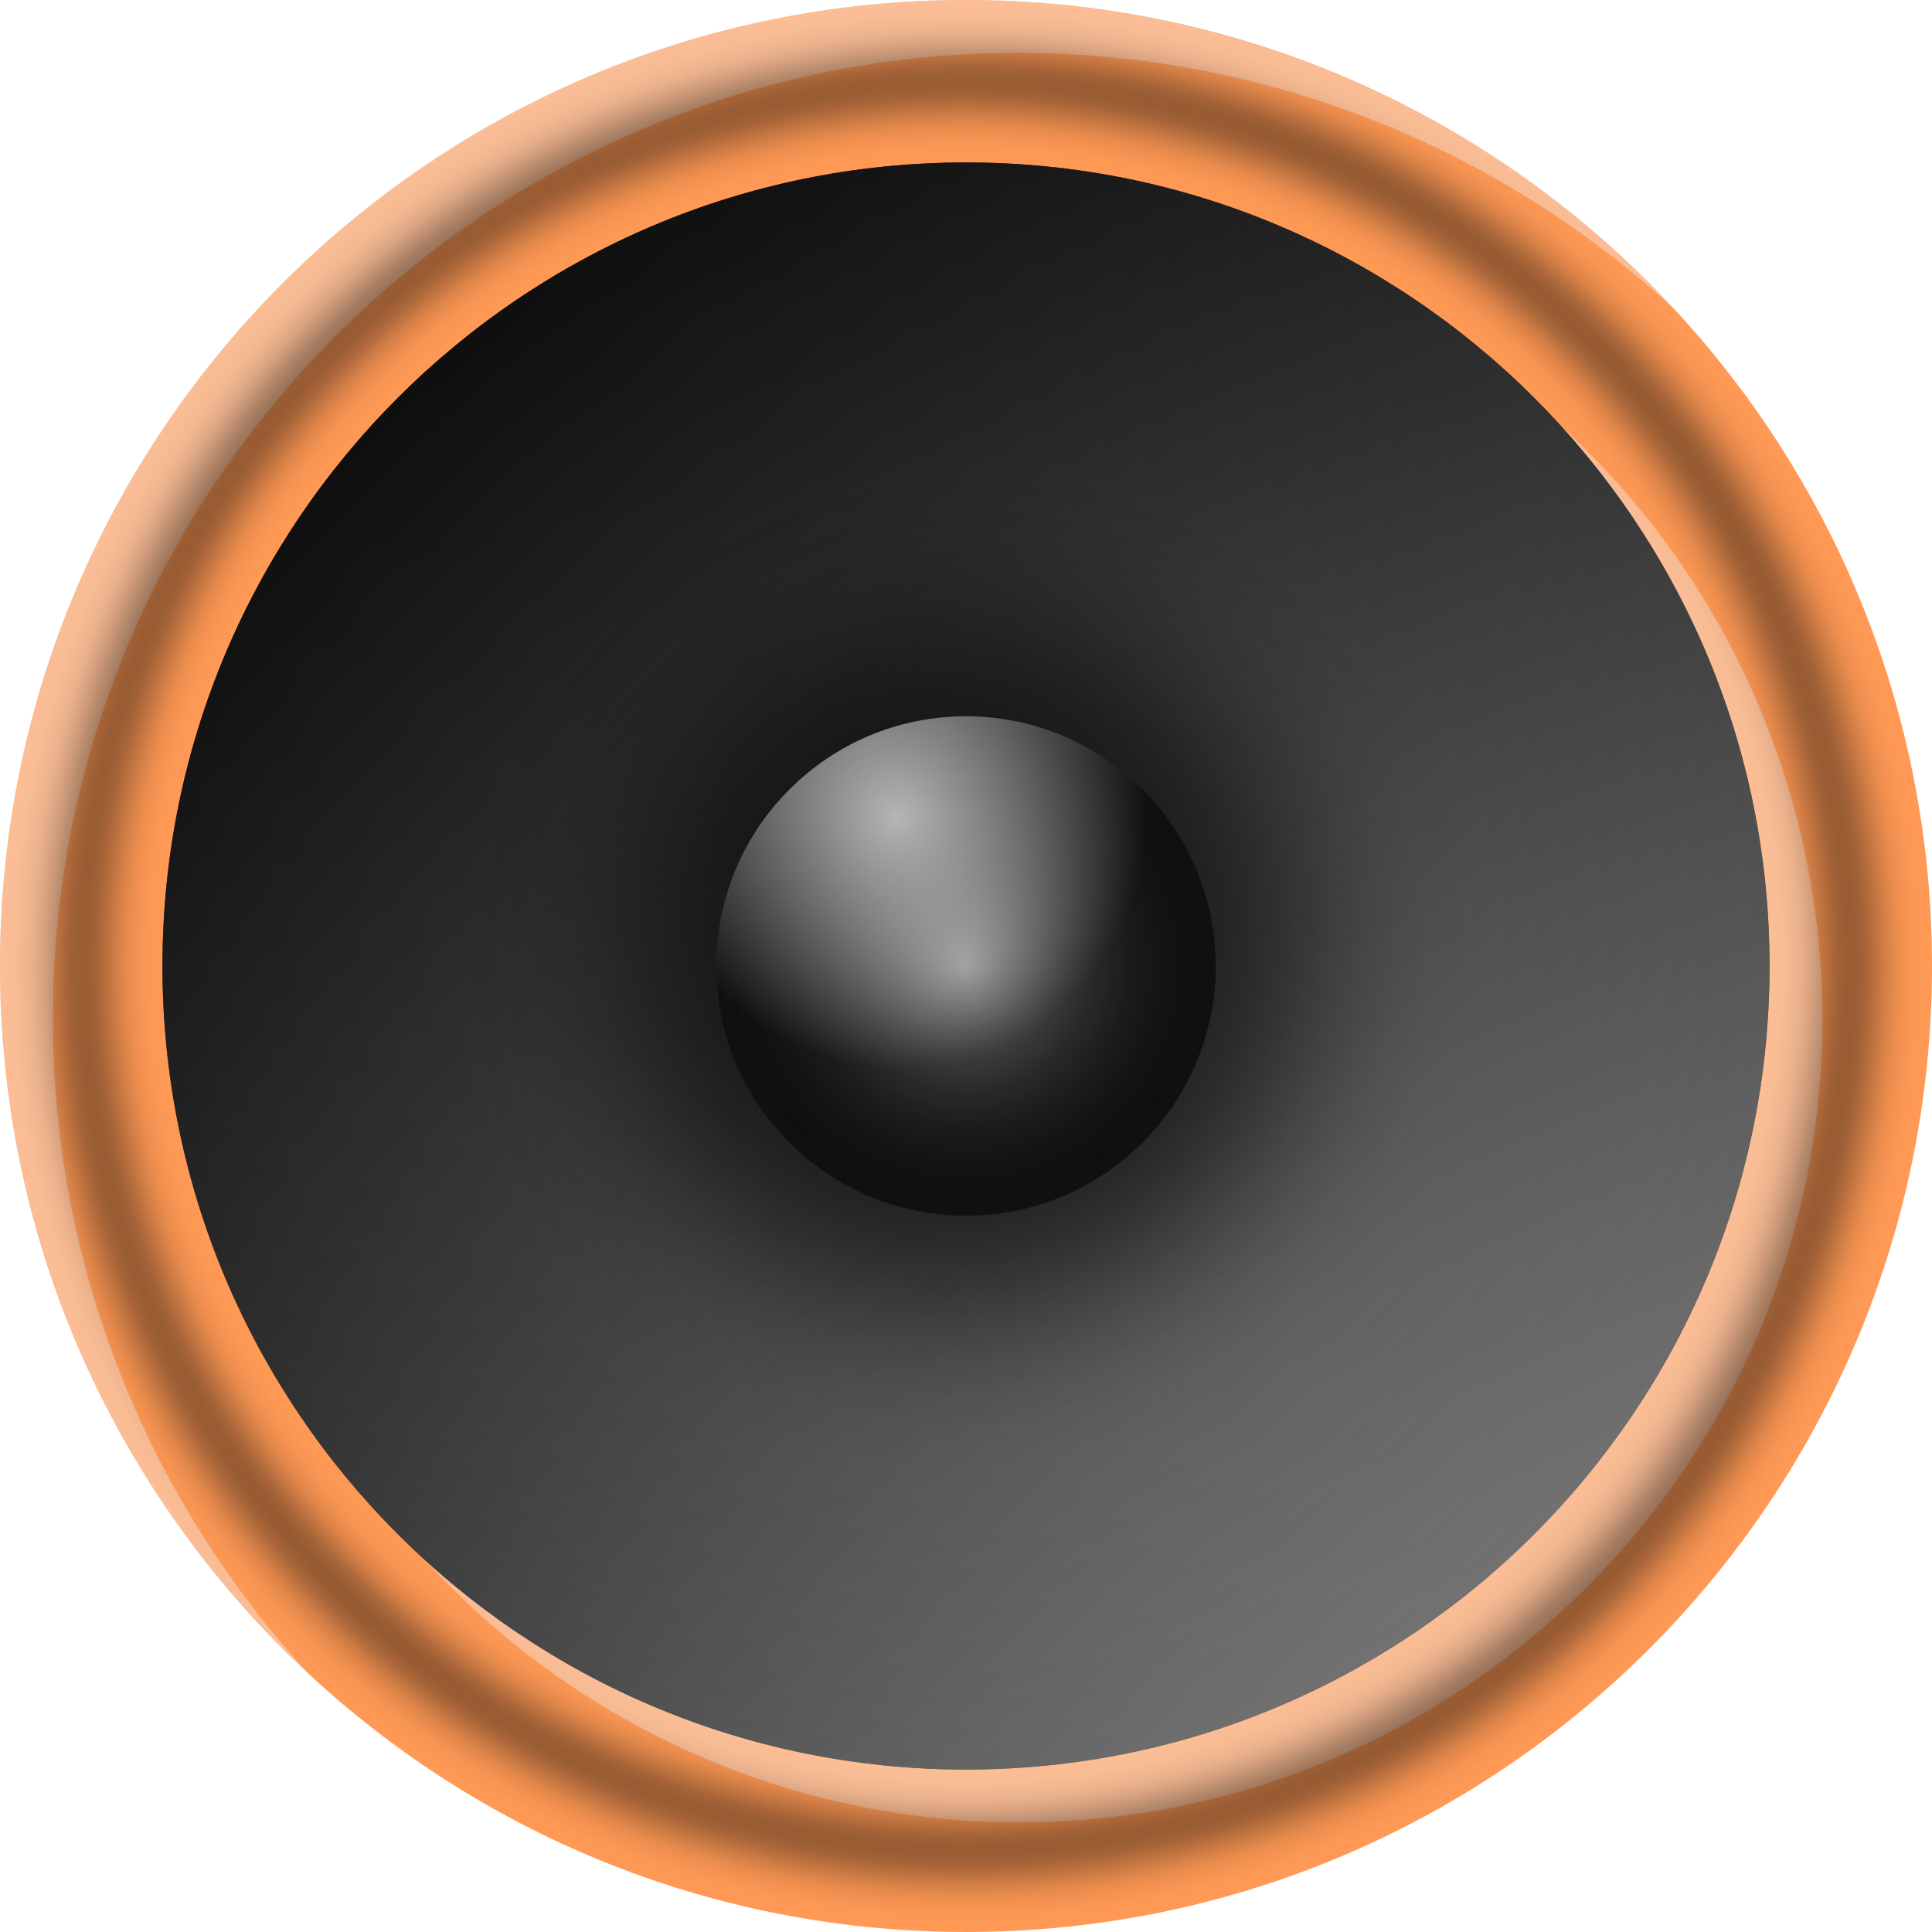
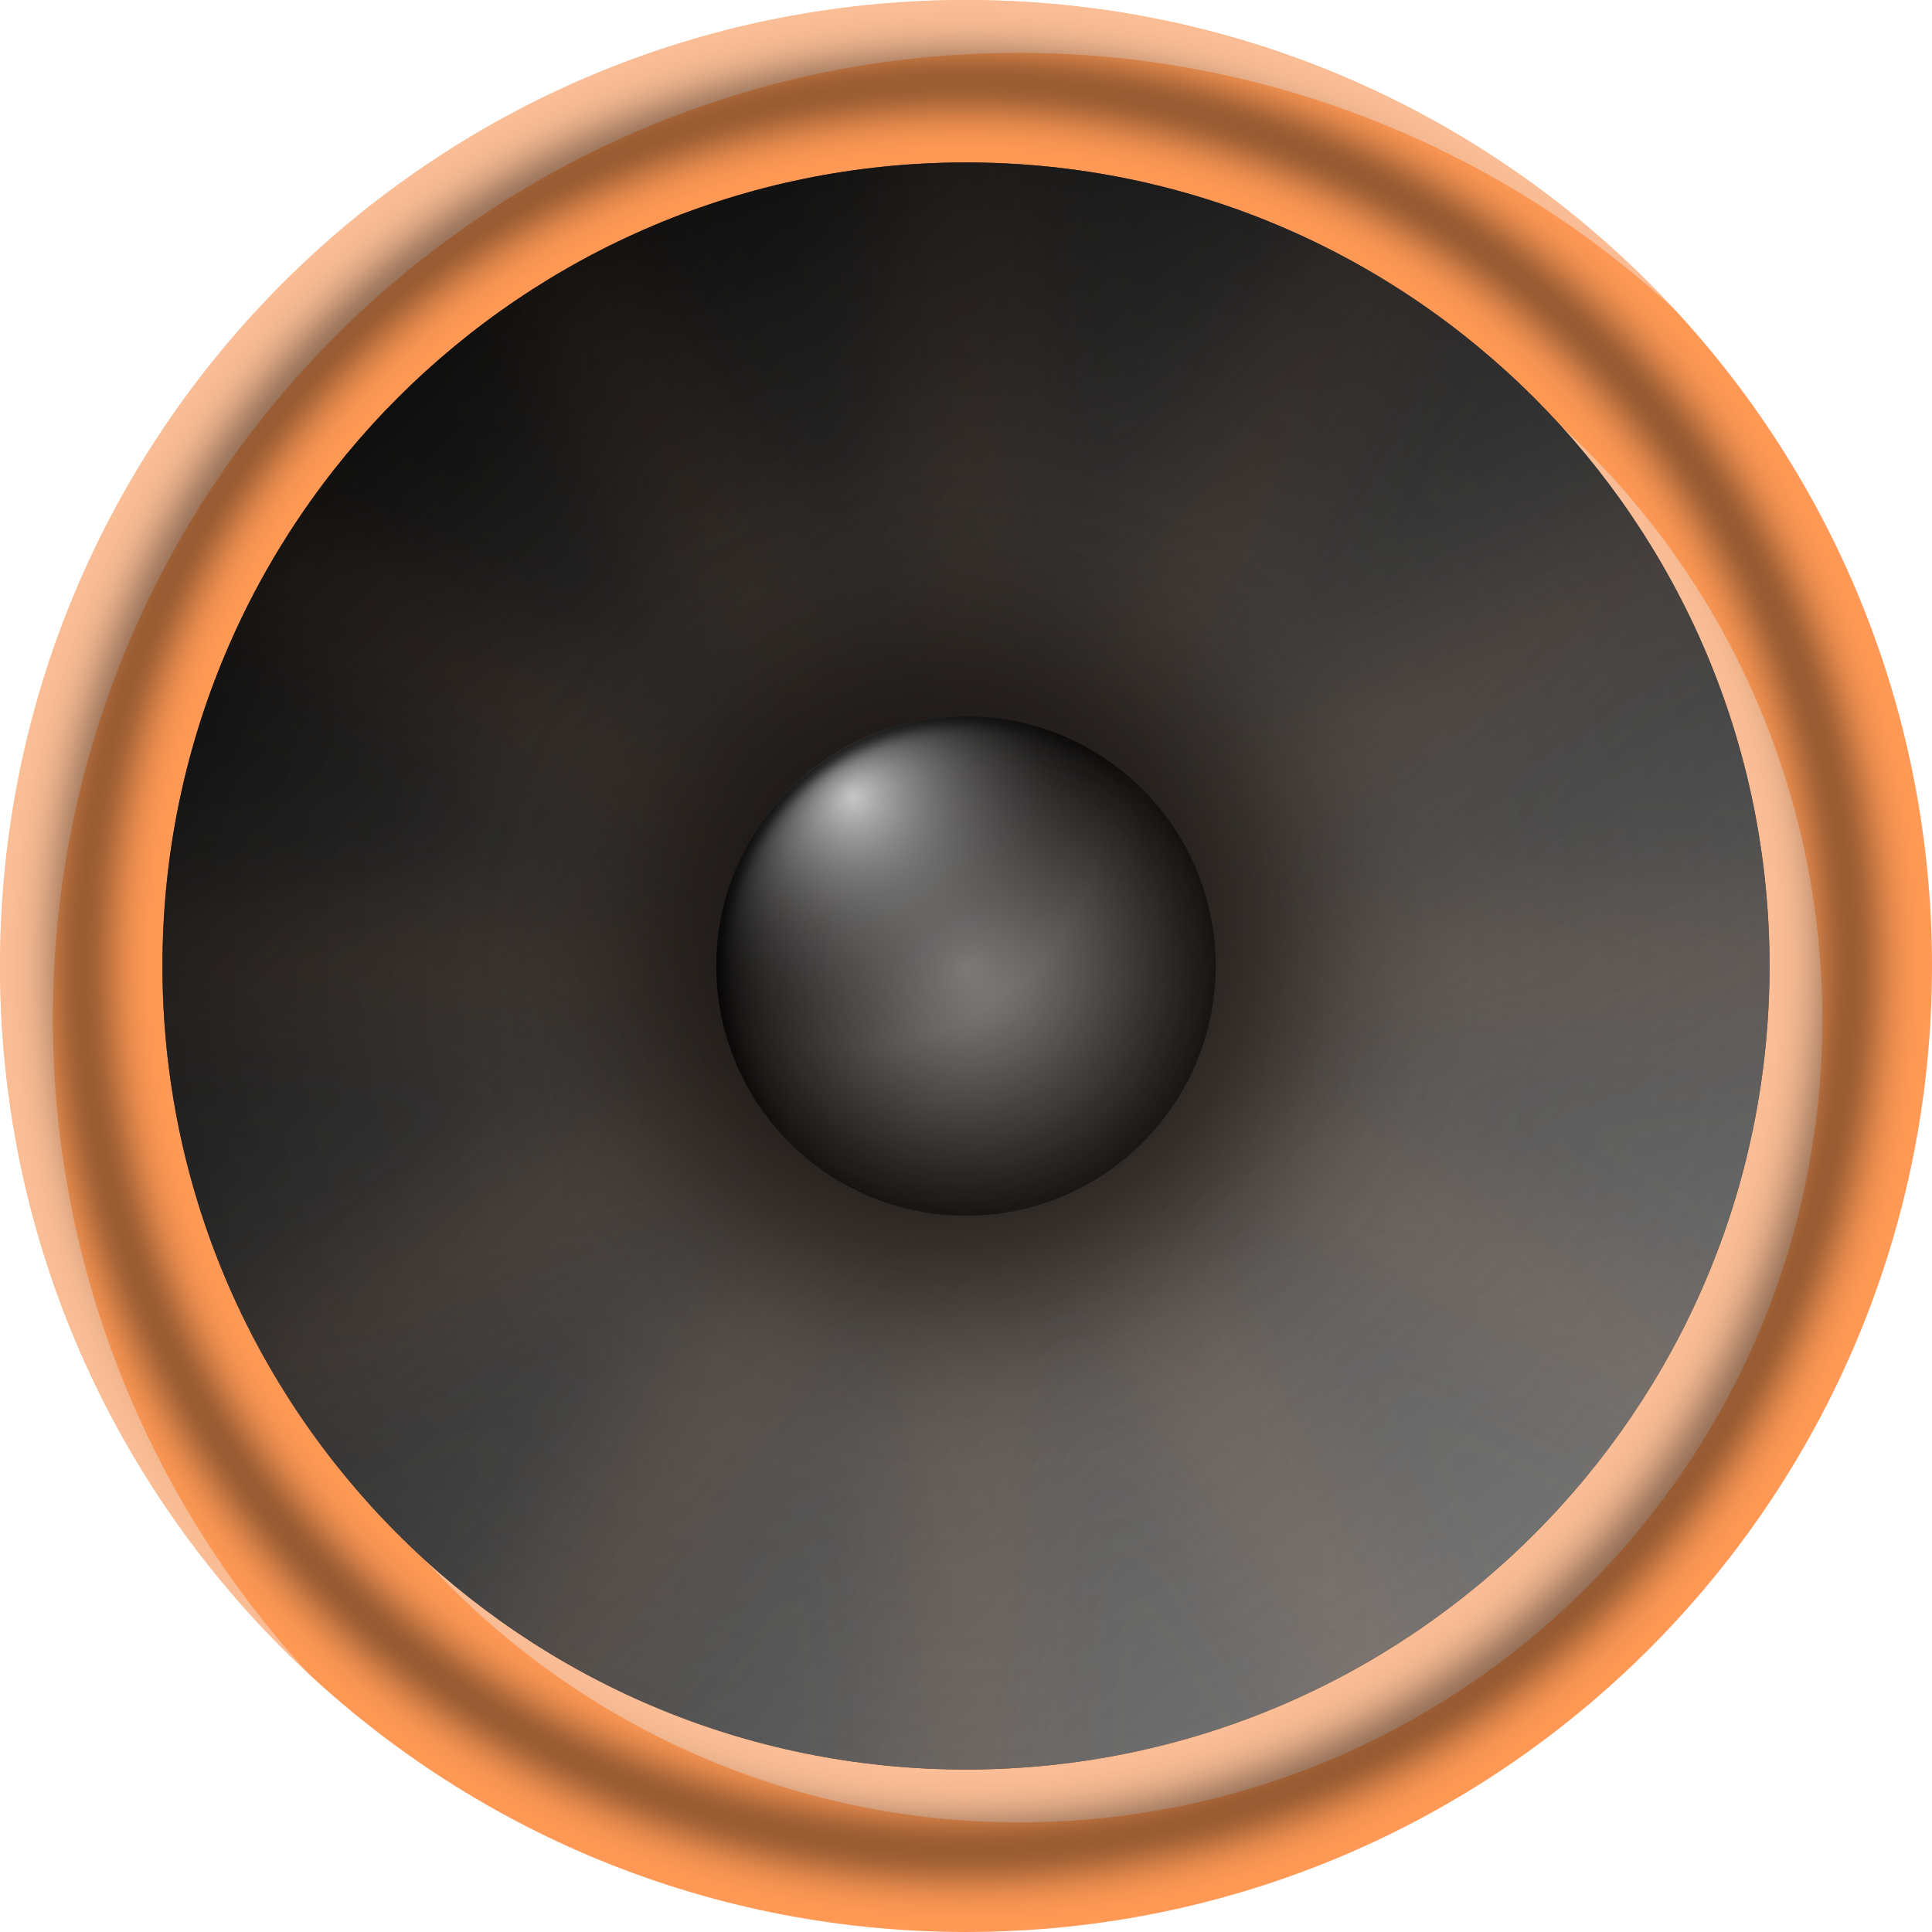
<svg xmlns="http://www.w3.org/2000/svg" xmlns:xlink="http://www.w3.org/1999/xlink" width="512" height="512" viewBox="0 0 135.467 135.467" version="1.1" id="svg5">&gt;
  <defs id="defs2">
+     <linearGradient id="linearGradient22">
+       <stop style="stop-color:#000000;stop-opacity:1;" offset="0" id="stop22" />
+       <stop style="stop-color:#000000;stop-opacity:0;" offset="0.423" id="stop23" />
+     </linearGradient>
    <linearGradient id="linearGradient45711">
      <stop style="stop-color:#000000;stop-opacity:0;" offset="0" id="stop45707" />
      <stop style="stop-color:#000000;stop-opacity:1;" offset="1" id="stop45709" />
    </linearGradient>
    <linearGradient id="linearGradient12717">
      <stop style="stop-color:#444444;stop-opacity:1;" offset="0" id="stop12711" />
      <stop style="stop-color:#1a1a1a;stop-opacity:1;" offset="0.868" id="stop12713" />
      <stop style="stop-color:#121212;stop-opacity:1;" offset="1" id="stop12715" />
    </linearGradient>
    <linearGradient id="linearGradient11153">
      <stop style="stop-color:#ffffff;stop-opacity:1;" offset="0" id="stop11149" />
-       <stop style="stop-color:#000000;stop-opacity:0;" offset="1" id="stop11151" />
+       <stop style="stop-color:#000000;stop-opacity:1;" offset="1" id="stop11151" />
    </linearGradient>
    <linearGradient id="linearGradient8872">
      <stop style="stop-color:#ffffff;stop-opacity:1;" offset="0" id="stop8868" />
      <stop style="stop-color:#000000;stop-opacity:1;" offset="1" id="stop8870" />
    </linearGradient>
    <linearGradient id="linearGradient7284">
      <stop style="stop-color:#c8c8c8;stop-opacity:1;" offset="0" id="stop7414" />
-       <stop style="stop-color:#101010;stop-opacity:1;" offset="1" id="stop7280" />
+       <stop style="stop-color:#101010;stop-opacity:0;" offset="1" id="stop7280" />
    </linearGradient>
    <rect x="-444.119" y="592.839" width="466.719" height="433.566" id="rect1259" />
-     <radialGradient xlink:href="#linearGradient7284" id="radialGradient7286" cx="220.428" cy="0.695" fx="220.428" fy="0.695" r="17.509" gradientUnits="userSpaceOnUse" gradientTransform="translate(-157.4986,56.65022)" />
+     <radialGradient xlink:href="#linearGradient7284" id="radialGradient7286" cx="217.319" cy="-0.768" fx="217.319" fy="-0.768" r="17.509" gradientUnits="userSpaceOnUse" gradientTransform="translate(-157.4986,56.65022)" />
    <radialGradient xlink:href="#linearGradient12717" id="radialGradient8874" cx="67.733" cy="67.733" fx="67.733" fy="67.733" r="56.342" gradientUnits="userSpaceOnUse" gradientTransform="translate(3.5603841e-6)" />
    <radialGradient xlink:href="#linearGradient11153" id="radialGradient11155" cx="192.789" cy="100.107" fx="192.789" fy="100.107" r="17.51" gradientUnits="userSpaceOnUse" gradientTransform="translate(-125.0562,-32.37369)" />
    <filter style="color-interpolation-filters:sRGB" id="filter11915" x="-0.276" y="-0.276" width="1.553" height="1.553">
      <feGaussianBlur stdDeviation="5.53" id="feGaussianBlur11917" />
    </filter>
    <linearGradient xlink:href="#linearGradient8872" id="linearGradient13445" x1="409.119" y1="154.623" x2="296.434" y2="41.938" gradientUnits="userSpaceOnUse" gradientTransform="translate(-285.0433,-30.54755)" />
    <rect x="-444.119" y="592.839" width="466.719" height="433.566" id="rect22076" />
    <filter style="color-interpolation-filters:sRGB" id="filter44116" x="-0.035" y="-0.035" width="1.069" height="1.069">
      <feGaussianBlur stdDeviation="1.819" id="feGaussianBlur44118" />
    </filter>
    <linearGradient xlink:href="#linearGradient45711" id="linearGradient45704" gradientUnits="userSpaceOnUse" gradientTransform="translate(-285.0433,-30.54754)" x1="379.168" y1="154.623" x2="328.545" y2="41.938" />
+     <clipPath clipPathUnits="userSpaceOnUse" id="clipPath18">
+       <circle style="display:inline;fill:url(#radialGradient19);fill-opacity:1;stroke:none;stroke-width:2.958;stroke-linecap:square;stroke-linejoin:round" id="circle19" cx="305.778" cy="85.243" r="56.342" />
+     </clipPath>
+     <radialGradient xlink:href="#linearGradient12717" id="radialGradient19" gradientUnits="userSpaceOnUse" gradientTransform="translate(238.045,17.50951)" cx="67.733" cy="67.733" fx="67.733" fy="67.733" r="56.342" />
+     <filter style="color-interpolation-filters:sRGB" id="filter19" x="-0.058" y="-0.058" width="1.116" height="1.116">
+       <feGaussianBlur stdDeviation="4.731" id="feGaussianBlur19" />
+     </filter>
+     <clipPath clipPathUnits="userSpaceOnUse" id="clipPath22">
+       <path style="baseline-shift:baseline;display:inline;overflow:visible;vector-effect:none;fill:#f89554;stroke-width:1;stroke-linecap:square;stroke-linejoin:round;enable-background:accumulate;stop-color:#000000" d="m 219.474,61.243 a 17.509,17.509 0 0 1 -17.509,17.509 17.509,17.509 0 0 1 -17.509,-17.509 17.509,17.509 0 0 1 17.509,-17.509 17.509,17.509 0 0 1 17.509,17.509 z" id="path22" />
+     </clipPath>
+     <filter style="color-interpolation-filters:sRGB" id="filter22" x="-0.031" y="-0.031" width="1.061" height="1.061">
+       <feGaussianBlur stdDeviation="0.459" id="feGaussianBlur22" />
+     </filter>
+     <linearGradient xlink:href="#linearGradient22" id="linearGradient23" x1="189.261" y1="48.538" x2="219.474" y2="78.751" gradientUnits="userSpaceOnUse" />
+     <filter style="color-interpolation-filters:sRGB" id="filter23" x="-0.083" y="-0.083" width="1.165" height="1.165">
+       <feGaussianBlur stdDeviation="1.236" id="feGaussianBlur23" />
+     </filter>
  </defs>
-   <g id="layer1" style="display:none">
-     <circle style="fill:#ff6600;stroke:none;stroke-width:3.556;stroke-linecap:square;stroke-linejoin:round" id="path788" cx="67.733" cy="67.733" r="67.733" />
-     <text xml:space="preserve" transform="matrix(0.8117084,0,0,0.8117084,382.57,-502.2648)" id="text1257" style="font-style:normal;font-variant:normal;font-weight:normal;font-stretch:normal;font-size:192px;line-height:1.25;font-family:'1952 RHEINMETALL';-inkscape-font-specification:'1952 RHEINMETALL, Normal';font-variant-ligatures:normal;font-variant-caps:normal;font-variant-numeric:normal;font-variant-east-asian:normal;white-space:pre;shape-inside:url(#rect1259);display:none;fill:#000000;fill-opacity:1;stroke:none" />
-     <path id="circle19113-7-9-3-9" style="display:inline;fill:#ff7f2a;stroke:none;stroke-width:3.556;stroke-linecap:square;stroke-linejoin:round" d="M 71.438,127.78 A 56.342,56.342 0 0 0 127.78,71.438 56.342,56.342 0 0 0 109.374,29.797 56.342,56.342 0 0 1 124.076,67.733 56.342,56.342 0 0 1 67.733,124.076 56.342,56.342 0 0 1 29.797,109.374 56.342,56.342 0 0 0 71.438,127.78 Z M 21.726,117.445 A 67.733,67.733 0 0 1 3.704,71.438 67.733,67.733 0 0 1 71.438,3.704 67.733,67.733 0 0 1 117.442,21.729 67.733,67.733 0 0 0 67.733,0 67.733,67.733 0 0 0 0,67.733 67.733,67.733 0 0 0 21.726,117.445 Z" />
-   </g>
-   <g id="g22074" style="display:none">
-     <circle style="fill:#ffcc00;stroke:none;stroke-width:3.556;stroke-linecap:square;stroke-linejoin:round" id="circle22068" cx="67.733" cy="67.733" r="67.733" />
-     <path id="circle19113-7-9-3" style="display:inline;fill:#ffdd55;stroke:none;stroke-width:3.556;stroke-linecap:square;stroke-linejoin:round" d="M 71.438,127.78 A 56.342,56.342 0 0 0 127.78,71.438 56.342,56.342 0 0 0 109.374,29.797 56.342,56.342 0 0 1 124.076,67.733 56.342,56.342 0 0 1 67.733,124.076 56.342,56.342 0 0 1 29.797,109.374 56.342,56.342 0 0 0 71.438,127.78 Z M 21.726,117.445 A 67.733,67.733 0 0 1 3.704,71.438 67.733,67.733 0 0 1 71.438,3.704 67.733,67.733 0 0 1 117.442,21.729 67.733,67.733 0 0 0 67.733,0 67.733,67.733 0 0 0 -2.2705078e-7,67.733 67.733,67.733 0 0 0 21.726,117.445 Z" />
-   </g>
-   <g id="layer2" transform="translate(-222.6825,-15.49614)" style="display:none">
-     <circle style="fill:#4400aa;stroke:none;stroke-width:3.556;stroke-linecap:square;stroke-linejoin:round" id="path788-8" cx="290.416" cy="83.229" r="67.733" />
-     <path id="circle19113-7-9-3-1" style="display:inline;fill:#6600ff;fill-opacity:1;stroke:none;stroke-width:3.556;stroke-linecap:square;stroke-linejoin:round" d="m 294.12,143.276 a 56.342,56.342 0 0 0 56.342,-56.342 56.342,56.342 0 0 0 -18.406,-41.641 56.342,56.342 0 0 1 14.701,37.937 56.342,56.342 0 0 1 -56.342,56.342 56.342,56.342 0 0 1 -37.937,-14.701 56.342,56.342 0 0 0 41.641,18.406 z m -49.711,-10.335 a 67.733,67.733 0 0 1 -18.022,-46.007 67.733,67.733 0 0 1 67.733,-67.733 67.733,67.733 0 0 1 46.004,18.025 67.733,67.733 0 0 0 -49.709,-21.729 67.733,67.733 0 0 0 -67.733,67.733 67.733,67.733 0 0 0 21.726,49.711 z" />
-   </g>
-   <g id="g20251" transform="translate(-222.6825,-15.49614)" style="display:none;fill:#000080">
-     <circle style="fill:#000080;stroke:none;stroke-width:3.556;stroke-linecap:square;stroke-linejoin:round" id="circle20247" cx="290.416" cy="83.229" r="67.733" />
-     <path id="circle19113-7-9" style="display:inline;fill:#0000aa;stroke:none;stroke-width:3.556;stroke-linecap:square;stroke-linejoin:round" d="m 294.12,143.276 a 56.342,56.342 0 0 0 56.342,-56.342 56.342,56.342 0 0 0 -18.406,-41.641 56.342,56.342 0 0 1 14.701,37.937 56.342,56.342 0 0 1 -56.342,56.342 56.342,56.342 0 0 1 -37.937,-14.701 56.342,56.342 0 0 0 41.641,18.406 z m -49.711,-10.335 a 67.733,67.733 0 0 1 -18.022,-46.007 67.733,67.733 0 0 1 67.733,-67.733 67.733,67.733 0 0 1 46.004,18.025 67.733,67.733 0 0 0 -49.709,-21.729 67.733,67.733 0 0 0 -67.733,67.733 67.733,67.733 0 0 0 21.726,49.711 z" />
-   </g>
-   <g id="g51545" transform="translate(-222.6825,-15.49614)" style="display:none;fill:#000080">
-     <circle style="fill:#00ccff;stroke:none;stroke-width:3.556;stroke-linecap:square;stroke-linejoin:round" id="circle51541" cx="290.416" cy="83.229" r="67.733" />
-     <path id="path51543" style="display:inline;fill:#55ddff;stroke:none;stroke-width:3.556;stroke-linecap:square;stroke-linejoin:round" d="m 294.12,143.276 a 56.342,56.342 0 0 0 56.342,-56.342 56.342,56.342 0 0 0 -18.406,-41.641 56.342,56.342 0 0 1 14.701,37.937 56.342,56.342 0 0 1 -56.342,56.342 56.342,56.342 0 0 1 -37.937,-14.701 56.342,56.342 0 0 0 41.641,18.406 z m -49.711,-10.335 a 67.733,67.733 0 0 1 -18.022,-46.007 67.733,67.733 0 0 1 67.733,-67.733 67.733,67.733 0 0 1 46.004,18.025 67.733,67.733 0 0 0 -49.709,-21.729 67.733,67.733 0 0 0 -67.733,67.733 67.733,67.733 0 0 0 21.726,49.711 z" />
-   </g>
-   <g id="g54057" transform="translate(-222.6825,-15.49614)" style="display:none;fill:#000080">
-     <circle style="fill:#00ff66;stroke:none;stroke-width:3.556;stroke-linecap:square;stroke-linejoin:round" id="circle54053" cx="290.416" cy="83.229" r="67.733" />
-     <path id="path54055" style="display:inline;fill:#00ffcc;stroke:none;stroke-width:3.556;stroke-linecap:square;stroke-linejoin:round" d="m 294.12,143.276 a 56.342,56.342 0 0 0 56.342,-56.342 56.342,56.342 0 0 0 -18.406,-41.641 56.342,56.342 0 0 1 14.701,37.937 56.342,56.342 0 0 1 -56.342,56.342 56.342,56.342 0 0 1 -37.937,-14.701 56.342,56.342 0 0 0 41.641,18.406 z m -49.711,-10.335 a 67.733,67.733 0 0 1 -18.022,-46.007 67.733,67.733 0 0 1 67.733,-67.733 67.733,67.733 0 0 1 46.004,18.025 67.733,67.733 0 0 0 -49.709,-21.729 67.733,67.733 0 0 0 -67.733,67.733 67.733,67.733 0 0 0 21.726,49.711 z" />
-   </g>
-   <g id="g19117" transform="translate(-222.6825,-15.49614)" style="display:none">
-     <circle style="fill:#445500;stroke:none;stroke-width:3.556;stroke-linecap:square;stroke-linejoin:round" id="circle19113" cx="290.416" cy="83.229" r="67.733" />
-     <path id="path54055-3" style="display:inline;opacity:0.404;fill:#677821;stroke:none;stroke-width:3.556;stroke-linecap:square;stroke-linejoin:round" d="m 294.12,143.276 a 56.342,56.342 0 0 0 56.342,-56.342 56.342,56.342 0 0 0 -18.406,-41.641 56.342,56.342 0 0 1 14.701,37.937 56.342,56.342 0 0 1 -56.342,56.342 56.342,56.342 0 0 1 -37.937,-14.701 56.342,56.342 0 0 0 41.641,18.406 z m -49.711,-10.335 a 67.733,67.733 0 0 1 -18.022,-46.007 67.733,67.733 0 0 1 67.733,-67.733 67.733,67.733 0 0 1 46.004,18.025 67.733,67.733 0 0 0 -49.709,-21.729 67.733,67.733 0 0 0 -67.733,67.733 67.733,67.733 0 0 0 21.726,49.711 z" />
-   </g>
-   <g id="g2333" transform="translate(-222.6825,-15.49614)" style="display:none">
-     <circle style="fill:#aa0000;stroke:none;stroke-width:3.556;stroke-linecap:square;stroke-linejoin:round" id="circle2329" cx="290.416" cy="83.229" r="67.733" />
-     <path id="path2331" style="display:inline;opacity:0.404;fill:#ff0000;stroke:none;stroke-width:3.556;stroke-linecap:square;stroke-linejoin:round" d="m 294.12,143.276 a 56.342,56.342 0 0 0 56.342,-56.342 56.342,56.342 0 0 0 -18.406,-41.641 56.342,56.342 0 0 1 14.701,37.937 56.342,56.342 0 0 1 -56.342,56.342 56.342,56.342 0 0 1 -37.937,-14.701 56.342,56.342 0 0 0 41.641,18.406 z m -49.711,-10.335 a 67.733,67.733 0 0 1 -18.022,-46.007 67.733,67.733 0 0 1 67.733,-67.733 67.733,67.733 0 0 1 46.004,18.025 67.733,67.733 0 0 0 -49.709,-21.729 67.733,67.733 0 0 0 -67.733,67.733 67.733,67.733 0 0 0 21.726,49.711 z" />
-   </g>
-   <g id="g3223" transform="translate(-222.6825,-15.49614)" style="display:none">
-     <circle style="fill:#cccccc;stroke:none;stroke-width:3.556;stroke-linecap:square;stroke-linejoin:round" id="circle3219" cx="290.416" cy="83.229" r="67.733" />
-     <path id="path3221" style="display:inline;opacity:0.404;fill:#f2f2f2;stroke:none;stroke-width:3.556;stroke-linecap:square;stroke-linejoin:round" d="m 294.12,143.276 a 56.342,56.342 0 0 0 56.342,-56.342 56.342,56.342 0 0 0 -18.406,-41.641 56.342,56.342 0 0 1 14.701,37.937 56.342,56.342 0 0 1 -56.342,56.342 56.342,56.342 0 0 1 -37.937,-14.701 56.342,56.342 0 0 0 41.641,18.406 z m -49.711,-10.335 a 67.733,67.733 0 0 1 -18.022,-46.007 67.733,67.733 0 0 1 67.733,-67.733 67.733,67.733 0 0 1 46.004,18.025 67.733,67.733 0 0 0 -49.709,-21.729 67.733,67.733 0 0 0 -67.733,67.733 67.733,67.733 0 0 0 21.726,49.711 z" />
-   </g>
  <g id="g853" transform="translate(-222.6825,-15.49614)" style="display:inline">
    <circle style="display:inline;fill:#ff9955;stroke:none;stroke-width:3.556;stroke-linecap:square;stroke-linejoin:round" id="circle849" cx="290.416" cy="83.229" r="67.733" />
    <g id="g40341" transform="rotate(135,290.4159,83.22948)" style="display:none">
      <path id="rect1270" style="opacity:1;fill:#0000ff;stroke-width:7.563;stroke-linecap:square;stroke-linejoin:round" d="m 237.909,125.982 a 67.733,67.733 0 0 0 52.507,24.98 67.733,67.733 0 0 0 52.507,-24.98 z" />
      <path id="rect1270-3" style="display:inline;fill:#ff0000;stroke-width:7.563;stroke-linecap:square;stroke-linejoin:round" d="m 224.32,97.983 a 67.733,67.733 0 0 0 13.589,28 h 105.014 a 67.733,67.733 0 0 0 13.589,-28 z" />
      <path id="rect1270-3-6" style="display:inline;fill:#00ff00;stroke-width:7.563;stroke-linecap:square;stroke-linejoin:round" d="m 224.035,69.983 a 67.733,67.733 0 0 0 -1.353,13.247 67.733,67.733 0 0 0 1.638,14.753 h 132.191 a 67.733,67.733 0 0 0 1.638,-14.753 67.733,67.733 0 0 0 -1.313,-13.247 z" />
      <path id="rect1270-3-6-7" style="display:inline;fill:#ffff00;stroke-width:7.563;stroke-linecap:square;stroke-linejoin:round" d="M 236.734,41.982 A 67.733,67.733 0 0 0 224.035,69.983 H 356.836 A 67.733,67.733 0 0 0 344.135,41.982 Z" />
      <path id="rect1270-3-6-7-5" style="display:inline;fill:#ff00ff;stroke-width:7.563;stroke-linecap:square;stroke-linejoin:round" d="M 290.416,15.496 A 67.733,67.733 0 0 0 236.734,41.982 H 344.135 A 67.733,67.733 0 0 0 290.416,15.496 Z" />
    </g>
    <g id="g41880" transform="rotate(45,290.4142,83.22018)" style="display:none;opacity:0.5">
      <path id="path41870" style="opacity:1;fill:#0000ff;stroke-width:7.563;stroke-linecap:square;stroke-linejoin:round" d="m 237.909,125.982 a 67.733,67.733 0 0 0 52.507,24.98 67.733,67.733 0 0 0 52.507,-24.98 z" />
      <path id="path41872" style="display:inline;fill:#ff0000;stroke-width:7.563;stroke-linecap:square;stroke-linejoin:round" d="m 224.32,97.983 a 67.733,67.733 0 0 0 13.589,28 h 105.014 a 67.733,67.733 0 0 0 13.589,-28 z" />
      <path id="path41874" style="display:inline;fill:#00ff00;stroke-width:7.563;stroke-linecap:square;stroke-linejoin:round" d="m 224.035,69.983 a 67.733,67.733 0 0 0 -1.353,13.247 67.733,67.733 0 0 0 1.638,14.753 h 132.191 a 67.733,67.733 0 0 0 1.638,-14.753 67.733,67.733 0 0 0 -1.313,-13.247 z" />
      <path id="path41876" style="display:inline;fill:#ffff00;stroke-width:7.563;stroke-linecap:square;stroke-linejoin:round" d="M 236.734,41.982 A 67.733,67.733 0 0 0 224.035,69.983 H 356.836 A 67.733,67.733 0 0 0 344.135,41.982 Z" />
      <path id="path41878" style="display:inline;fill:#ff00ff;stroke-width:7.563;stroke-linecap:square;stroke-linejoin:round" d="M 290.416,15.496 A 67.733,67.733 0 0 0 236.734,41.982 H 344.135 A 67.733,67.733 0 0 0 290.416,15.496 Z" />
    </g>
    <path id="path851" style="display:inline;opacity:0.404;fill:#f2f2f2;stroke:none;stroke-width:3.556;stroke-linecap:square;stroke-linejoin:round" d="m 294.12,143.276 a 56.342,56.342 0 0 0 56.342,-56.342 56.342,56.342 0 0 0 -18.406,-41.641 56.342,56.342 0 0 1 14.701,37.937 56.342,56.342 0 0 1 -56.342,56.342 56.342,56.342 0 0 1 -37.937,-14.701 56.342,56.342 0 0 0 41.641,18.406 z m -49.711,-10.335 a 67.733,67.733 0 0 1 -18.022,-46.007 67.733,67.733 0 0 1 67.733,-67.733 67.733,67.733 0 0 1 46.004,18.025 67.733,67.733 0 0 0 -49.709,-21.729 67.733,67.733 0 0 0 -67.733,67.733 67.733,67.733 0 0 0 21.726,49.711 z" />
  </g>
  <g id="layer3" style="display:inline">
-     <circle style="fill:url(#radialGradient8874);fill-opacity:1;stroke:none;stroke-width:2.958;stroke-linecap:square;stroke-linejoin:round" id="path788-2" cx="67.733" cy="67.733" r="56.342" />
-     <circle style="opacity:0.5;fill:url(#linearGradient13445);fill-opacity:1;stroke:none;stroke-width:2.958;stroke-linecap:square;stroke-linejoin:round" id="path788-2-2" cx="67.733" cy="67.733" r="56.342" />
+     <circle style="display:inline;fill:url(#radialGradient8874);fill-opacity:1;stroke:none;stroke-width:2.958;stroke-linecap:square;stroke-linejoin:round" id="path788-2" cx="67.733" cy="67.733" r="56.342" />
+     <circle style="display:inline;opacity:0.5;fill:url(#linearGradient13445);fill-opacity:1;stroke:none;stroke-width:2.958;stroke-linecap:square;stroke-linejoin:round" id="path788-2-2" cx="67.733" cy="67.733" r="56.342" />
+     <path style="display:inline;opacity:0.2;mix-blend-mode:normal;fill:#f89554;fill-opacity:1;stroke-width:0.265;stroke-linecap:round;stroke-linejoin:round;stroke-miterlimit:12;paint-order:markers stroke fill;filter:url(#filter19)" id="path18" d="M 305.778,-12.499 309.573,71.081 354.649,0.596 316.145,74.876 390.425,36.372 319.94,81.448 403.52,85.243 319.94,89.037 390.425,134.114 316.145,95.61 354.649,169.89 309.573,99.405 305.778,182.985 301.984,99.405 256.907,169.89 295.411,95.61 221.132,134.114 291.617,89.037 208.037,85.243 291.617,81.448 221.132,36.372 295.411,74.876 256.907,0.596 301.984,71.081 Z" transform="translate(-238.045,-17.5095)" clip-path="url(#clipPath18)" />
    <circle style="display:inline;opacity:0.5;fill:url(#linearGradient45704);fill-opacity:1;stroke:none;stroke-width:2.958;stroke-linecap:square;stroke-linejoin:round" id="path788-2-2-3" cx="67.733" cy="67.733" r="56.342" />
-     <circle style="opacity:0.621;mix-blend-mode:normal;fill:#000000;fill-opacity:1;stroke:none;stroke-width:1.26;stroke-linecap:square;stroke-linejoin:round;filter:url(#filter11915)" id="path788-2-0-6" cx="67.733" cy="67.733" r="24" />
-     <circle style="fill:url(#radialGradient7286);fill-opacity:1;stroke:none;stroke-width:0.919;stroke-linecap:square;stroke-linejoin:round" id="path788-2-0" cx="67.733" cy="67.733" r="17.509" />
-     <circle style="opacity:0.475;fill:url(#radialGradient11155);fill-opacity:1;stroke:none;stroke-width:2.571;stroke-linecap:square;stroke-linejoin:round" id="path11147" cx="67.733" cy="67.733" r="17.51" />
+     <circle style="display:inline;opacity:0.621;mix-blend-mode:normal;fill:#000000;fill-opacity:1;stroke:none;stroke-width:1.26;stroke-linecap:square;stroke-linejoin:round;filter:url(#filter11915)" id="path788-2-0-6" cx="67.733" cy="67.733" r="24" />
+     <circle style="display:inline;opacity:0.475;fill:url(#radialGradient11155);fill-opacity:1;stroke:none;stroke-width:2.571;stroke-linecap:square;stroke-linejoin:round" id="path11147" cx="67.733" cy="67.733" r="17.51" />
+     <circle style="display:inline;fill:url(#radialGradient7286);fill-opacity:1;stroke:none;stroke-width:0.919;stroke-linecap:square;stroke-linejoin:round" id="path788-2-0" cx="67.733" cy="67.733" r="17.509" />
    <path id="path788-4" style="display:inline;opacity:1;mix-blend-mode:multiply;fill:#000000;stroke:none;stroke-width:3.556;stroke-linecap:square;stroke-linejoin:round;filter:url(#filter44116)" d="m 67.359,4.786 c -13.663,0.079 -27.387,4.764 -38.202,13.206 -10.749,8.335 -18.688,20.18 -22.195,33.317 -2.477,9.204 -2.851,18.861 -1.067,28.226 2.76,14.699 11.037,28.393 22.854,37.637 10.496,8.27 23.666,13.101 36.961,13.477 12.182,0.409 24.511,-2.8 34.899,-9.235 6.82,-4.164 12.863,-9.672 17.661,-16.139 2.778,-3.748 5.08,-7.724 6.986,-11.991 3.63,-8.153 5.489,-17.063 5.422,-25.946 C 130.628,53.845 126.029,40.353 117.812,29.591 110.708,20.227 100.912,12.954 89.91,8.826 82.742,6.122 75.049,4.707 67.359,4.786 Z m 0.441,1.846 c 17.558,0.026 35.004,7.962 46.339,21.412 10.443,12.173 15.854,28.576 14.464,44.577 -1.168,14.768 -7.883,29.055 -18.657,39.247 -10.34,9.918 -24.249,16.059 -38.57,16.84 -14.106,0.864 -28.482,-3.324 -39.833,-11.764 -11.208,-8.22 -19.51,-20.354 -22.932,-33.841 -3.534,-13.512 -2.287,-28.242 3.63,-40.907 5.952,-12.969 16.568,-23.771 29.549,-29.744 8.107,-3.805 17.054,-5.81 26.01,-5.821 z" />
+     <path style="baseline-shift:baseline;display:inline;overflow:visible;mix-blend-mode:normal;vector-effect:none;fill:url(#linearGradient23);stroke-linecap:square;stroke-linejoin:round;filter:url(#filter22);enable-background:accumulate;stop-color:#000000;opacity:1" d="m 201.965,43.273 c -9.918,0 -17.969,8.05 -17.969,17.969 0,9.918 8.05,17.969 17.969,17.969 9.918,0 17.969,-8.05 17.969,-17.969 0,-9.918 -8.05,-17.969 -17.969,-17.969 z m 0,0.92 c 9.422,0 17.049,7.627 17.049,17.049 0,9.422 -7.627,17.051 -17.049,17.051 -9.422,0 -17.051,-7.629 -17.051,-17.051 0,-9.422 7.629,-17.049 17.051,-17.049 z" id="path21" clip-path="url(#clipPath22)" transform="translate(-134.2315,6.491146)" />
+     <path style="baseline-shift:baseline;display:inline;overflow:visible;mix-blend-mode:normal;vector-effect:none;fill:url(#linearGradient23);stroke-linecap:square;stroke-linejoin:round;filter:url(#filter23);enable-background:accumulate;stop-color:#000000" d="m 201.965,43.273 c -9.918,0 -17.969,8.05 -17.969,17.969 0,9.918 8.05,17.969 17.969,17.969 9.918,0 17.969,-8.05 17.969,-17.969 0,-9.918 -8.05,-17.969 -17.969,-17.969 z m 0,0.92 c 9.422,0 17.049,7.627 17.049,17.049 0,9.422 -7.627,17.051 -17.049,17.051 -9.422,0 -17.051,-7.629 -17.051,-17.051 0,-9.422 7.629,-17.049 17.051,-17.049 z" id="path23" clip-path="url(#clipPath22)" transform="translate(-134.2315,6.491146)" />
  </g>
</svg>
